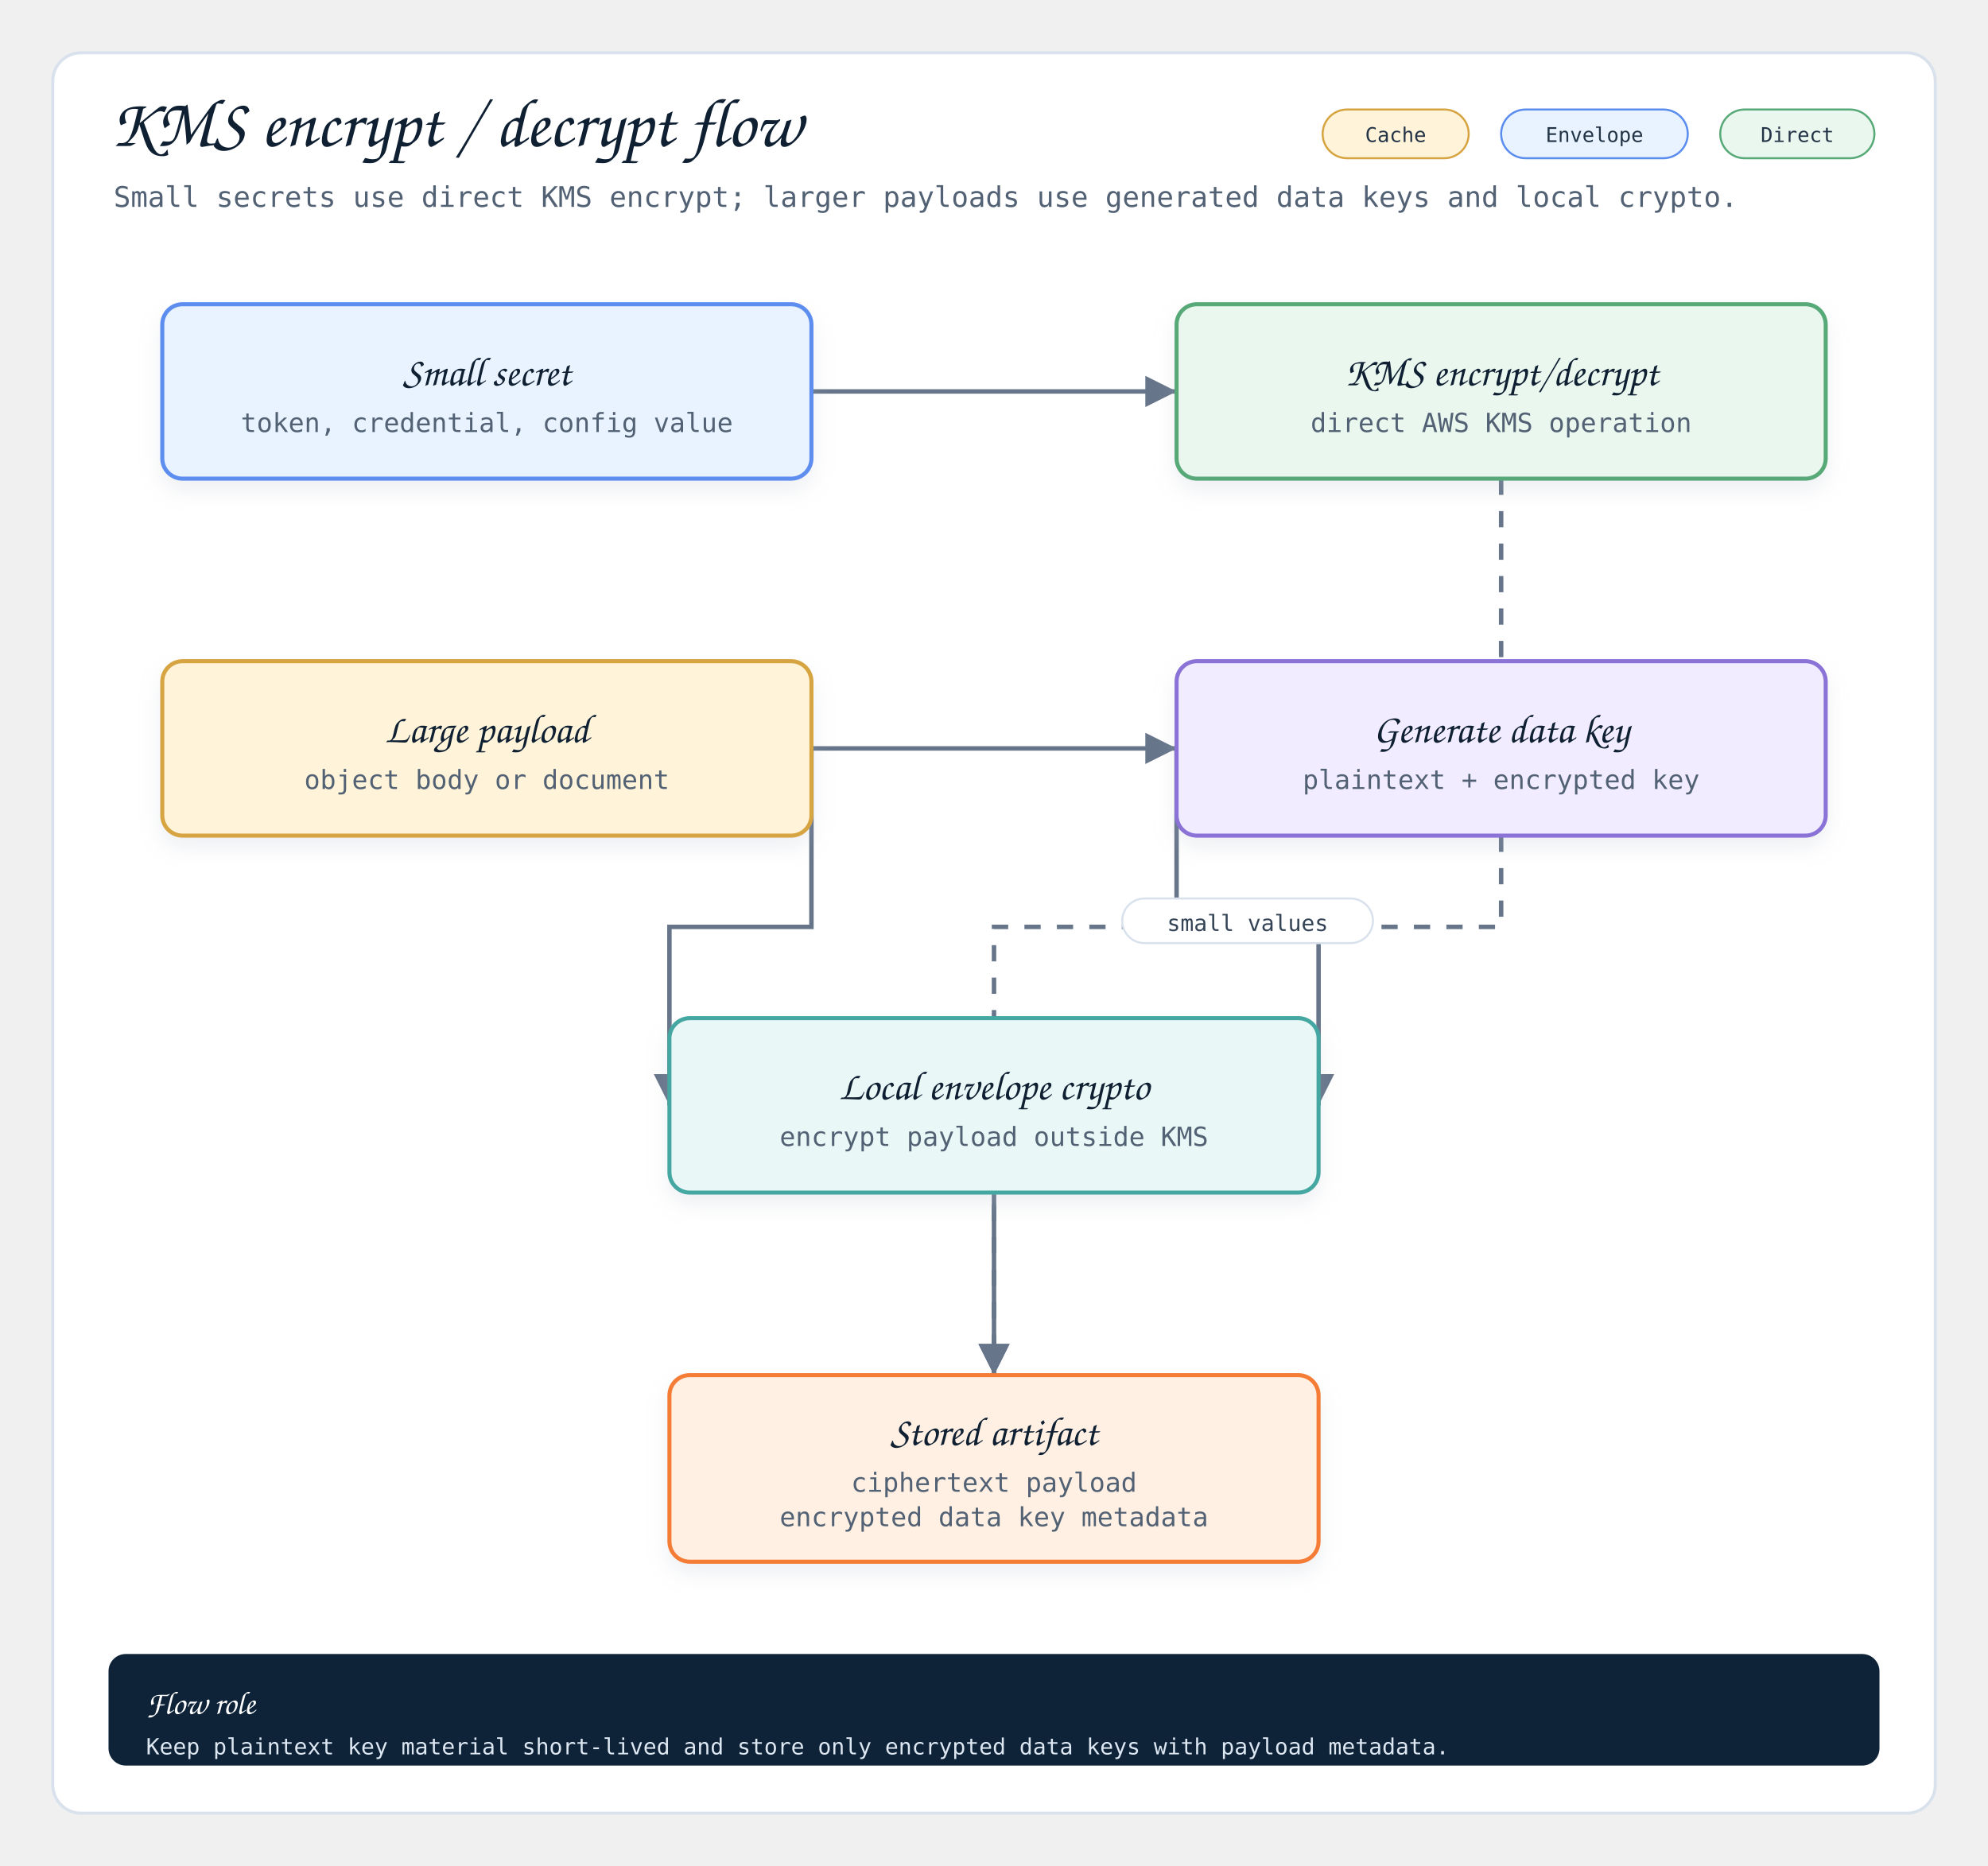
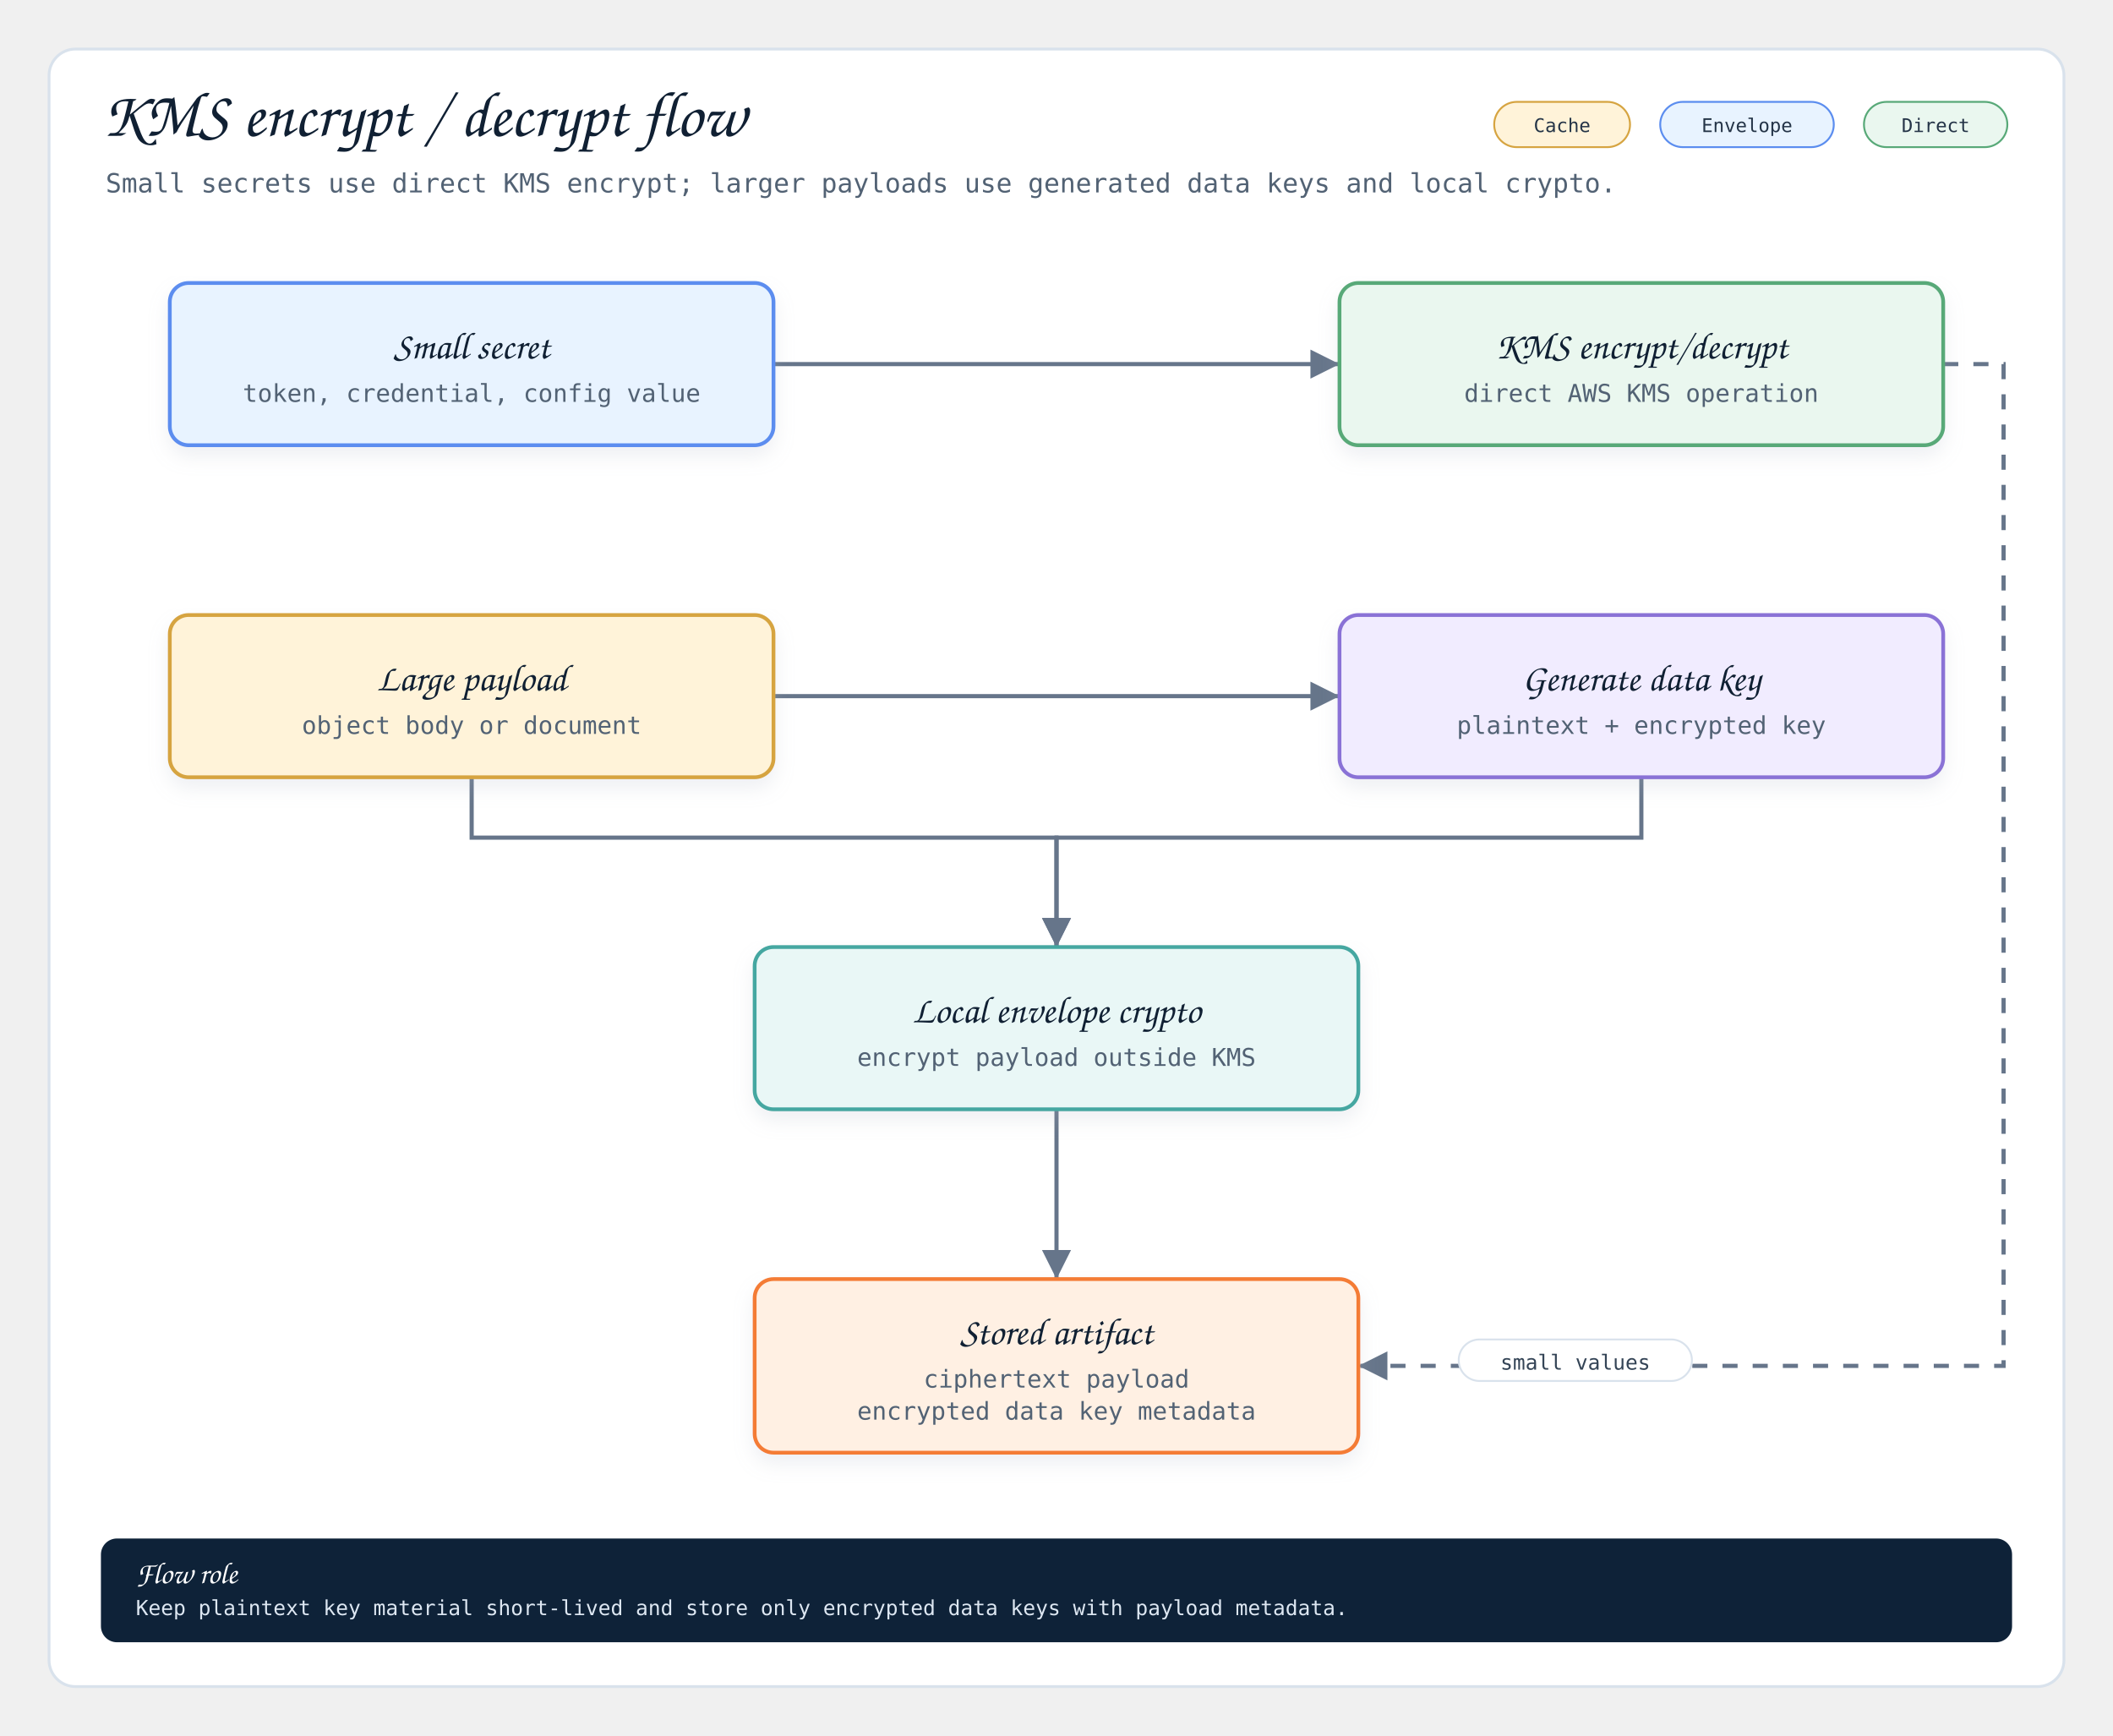
- <svg xmlns="http://www.w3.org/2000/svg" width="980" height="920" viewBox="0 0 980 920" role="img" aria-label="KMS encrypt / decrypt flow">
+ <svg xmlns="http://www.w3.org/2000/svg" width="1120" height="920" viewBox="0 0 1120 920" role="img" aria-label="KMS encrypt / decrypt flow">
  <defs>
    <marker id="arrow" markerWidth="9" markerHeight="9" refX="8" refY="4.5" orient="auto" markerUnits="strokeWidth">
      <path d="M1,1 L8,4.5 L1,8 Z" fill="#66758A" />
    </marker>
    <filter id="shadow" x="-10%" y="-10%" width="120%" height="130%">
      <feDropShadow dx="0" dy="5" stdDeviation="5" flood-color="#AAB7C6" flood-opacity="0.20" />
    </filter>
  </defs>
  <style>
  svg{background:#F5F7FA}
  .frame{fill:#FFFFFF;stroke:#D9E2EC;stroke-width:1.5}
  .title{font-family:"Architects Daughter","Comic Sans MS",cursive;font-size:34px;fill:#102033}
  .subtitle,.detail,.footer-detail{font-family:"Comic Mono","SFMono-Regular",Menlo,monospace;fill:#526274}
  .subtitle{font-size:14px}
  .card-title{font-family:"Architects Daughter","Comic Sans MS",cursive;font-size:20px;fill:#102033}
  .detail{font-size:13px}
  .chip{font-family:"Comic Mono","SFMono-Regular",Menlo,monospace;font-size:10px;fill:#243447}
  .card{stroke-width:2;filter:url(#shadow)}
  .edge{fill:none;stroke-width:2.2;marker-end:url(#arrow)}
  .edge-label{font-family:"Comic Mono","SFMono-Regular",Menlo,monospace;font-size:11px;fill:#344456}
  .label-bg{fill:#FFFFFF;stroke:#D9E2EC}
  .footer{fill:#0E2238;stroke:#0E2238}
  .footer-title{font-family:"Architects Daughter","Comic Sans MS",cursive;font-size:16px;fill:#FFFFFF}
  .footer-detail{font-size:11px;fill:#DDE7F2}
</style>
-   <rect x="26" y="26" width="928" height="868" rx="14" class="frame" />
+   <rect x="26" y="26" width="1068" height="868" rx="14" class="frame" />
  <text class="title" x="54" y="72">KMS encrypt / decrypt flow</text>
  <text class="subtitle" x="56" y="102">Small secrets use direct KMS encrypt; larger payloads use generated data keys and local crypto.</text>
  <g>
-     <rect x="848" y="54" width="76" height="24" rx="12" fill="#EAF7EF" stroke="#58A978" />
-     <text class="chip" x="886" y="70" text-anchor="middle">Direct</text>
+     <rect x="988" y="54" width="76" height="24" rx="12" fill="#EAF7EF" stroke="#58A978" />
+     <text class="chip" x="1026" y="70" text-anchor="middle">Direct</text>
  </g>
  <g>
-     <rect x="740" y="54" width="92" height="24" rx="12" fill="#E8F3FF" stroke="#5B8DEF" />
-     <text class="chip" x="786" y="70" text-anchor="middle">Envelope</text>
+     <rect x="880" y="54" width="92" height="24" rx="12" fill="#E8F3FF" stroke="#5B8DEF" />
+     <text class="chip" x="926" y="70" text-anchor="middle">Envelope</text>
  </g>
  <g>
-     <rect x="652" y="54" width="72" height="24" rx="12" fill="#FFF3D9" stroke="#D6A441" />
-     <text class="chip" x="688" y="70" text-anchor="middle">Cache</text>
+     <rect x="792" y="54" width="72" height="24" rx="12" fill="#FFF3D9" stroke="#D6A441" />
+     <text class="chip" x="828" y="70" text-anchor="middle">Cache</text>
  </g>
  <g>
    <g>
-       <path class="edge" d="M400 193 L490 193 L490 193 L580 193" stroke="#66758A" />
+       <path class="edge" d="M410 193 L442 193 L442 193 L710 193" stroke="#66758A" />
    </g>
    <g>
-       <path class="edge" d="M400 369 L490 369 L490 369 L580 369" stroke="#66758A" />
+       <path class="edge" d="M410 369 L442 369 L442 369 L710 369" stroke="#66758A" />
    </g>
    <g>
-       <path class="edge" d="M580 369 L580 457 L650 457 L650 545" stroke="#66758A" />
+       <path class="edge" d="M870 412 L870 444 L560 444 L560 502" stroke="#66758A" />
    </g>
    <g>
-       <path class="edge" d="M400 369 L400 457 L330 457 L330 545" stroke="#66758A" />
+       <path class="edge" d="M250 412 L250 444 L560 444 L560 502" stroke="#66758A" />
    </g>
    <g>
-       <path class="edge" d="M490 588 L490 633 L490 633 L490 678" stroke="#66758A" />
+       <path class="edge" d="M560 588 L560 620 L560 620 L560 678" stroke="#66758A" />
    </g>
    <g>
-       <path class="edge" d="M740 236 L740 457 L490 457 L490 678" stroke="#66758A" stroke-dasharray="8 8" />
-       <rect class="label-bg" x="553.2" y="443" width="123.6" height="22" rx="11" />
-       <text class="edge-label" x="615" y="459" text-anchor="middle">small values</text>
+       <path class="edge" d="M1030 193 L1062 193 L1062 724 L720 724" stroke="#66758A" stroke-dasharray="8 8" />
+       <rect class="label-bg" x="773.2" y="710" width="123.6" height="22" rx="11" />
+       <text class="edge-label" x="835" y="726" text-anchor="middle">small values</text>
    </g>
  </g>
  <g id="secret">
-     <rect class="card" x="80" y="150" width="320" height="86" rx="10" fill="#E8F3FF" stroke="#5B8DEF" />
-     <text class="card-title" x="240" y="190" text-anchor="middle">Small secret</text>
-     <text class="detail" x="240" y="213" text-anchor="middle">token, credential, config value</text>
+     <rect class="card" x="90" y="150" width="320" height="86" rx="10" fill="#E8F3FF" stroke="#5B8DEF" />
+     <text class="card-title" x="250" y="190" text-anchor="middle">Small secret</text>
+     <text class="detail" x="250" y="213" text-anchor="middle">token, credential, config value</text>
  </g>
  <g id="direct">
-     <rect class="card" x="580" y="150" width="320" height="86" rx="10" fill="#EAF7EF" stroke="#58A978" />
-     <text class="card-title" x="740" y="190" text-anchor="middle">KMS encrypt/decrypt</text>
-     <text class="detail" x="740" y="213" text-anchor="middle">direct AWS KMS operation</text>
+     <rect class="card" x="710" y="150" width="320" height="86" rx="10" fill="#EAF7EF" stroke="#58A978" />
+     <text class="card-title" x="870" y="190" text-anchor="middle">KMS encrypt/decrypt</text>
+     <text class="detail" x="870" y="213" text-anchor="middle">direct AWS KMS operation</text>
  </g>
  <g id="payload">
-     <rect class="card" x="80" y="326" width="320" height="86" rx="10" fill="#FFF3D9" stroke="#D6A441" />
-     <text class="card-title" x="240" y="366" text-anchor="middle">Large payload</text>
-     <text class="detail" x="240" y="389" text-anchor="middle">object body or document</text>
+     <rect class="card" x="90" y="326" width="320" height="86" rx="10" fill="#FFF3D9" stroke="#D6A441" />
+     <text class="card-title" x="250" y="366" text-anchor="middle">Large payload</text>
+     <text class="detail" x="250" y="389" text-anchor="middle">object body or document</text>
  </g>
  <g id="dataKey">
-     <rect class="card" x="580" y="326" width="320" height="86" rx="10" fill="#F1ECFF" stroke="#8A72D6" />
-     <text class="card-title" x="740" y="366" text-anchor="middle">Generate data key</text>
-     <text class="detail" x="740" y="389" text-anchor="middle">plaintext + encrypted key</text>
+     <rect class="card" x="710" y="326" width="320" height="86" rx="10" fill="#F1ECFF" stroke="#8A72D6" />
+     <text class="card-title" x="870" y="366" text-anchor="middle">Generate data key</text>
+     <text class="detail" x="870" y="389" text-anchor="middle">plaintext + encrypted key</text>
  </g>
  <g id="local">
-     <rect class="card" x="330" y="502" width="320" height="86" rx="10" fill="#E9F7F6" stroke="#45A7A1" />
-     <text class="card-title" x="490" y="542" text-anchor="middle">Local envelope crypto</text>
-     <text class="detail" x="490" y="565" text-anchor="middle">encrypt payload outside KMS</text>
+     <rect class="card" x="400" y="502" width="320" height="86" rx="10" fill="#E9F7F6" stroke="#45A7A1" />
+     <text class="card-title" x="560" y="542" text-anchor="middle">Local envelope crypto</text>
+     <text class="detail" x="560" y="565" text-anchor="middle">encrypt payload outside KMS</text>
  </g>
  <g id="store">
-     <rect class="card" x="330" y="678" width="320" height="92" rx="10" fill="#FFF0E3" stroke="#F47B36" />
-     <text class="card-title" x="490" y="712.5" text-anchor="middle">Stored artifact</text>
-     <text class="detail" x="490" y="735.5" text-anchor="middle">ciphertext payload</text>
-     <text class="detail" x="490" y="752.5" text-anchor="middle">encrypted data key metadata</text>
+     <rect class="card" x="400" y="678" width="320" height="92" rx="10" fill="#FFF0E3" stroke="#F47B36" />
+     <text class="card-title" x="560" y="712.5" text-anchor="middle">Stored artifact</text>
+     <text class="detail" x="560" y="735.5" text-anchor="middle">ciphertext payload</text>
+     <text class="detail" x="560" y="752.5" text-anchor="middle">encrypted data key metadata</text>
  </g>
-   <rect class="footer" x="54" y="816" width="872" height="54" rx="8" />
-   <text class="footer-title" x="72" y="845">Flow role</text>
-   <text class="footer-detail" x="72" y="865">Keep plaintext key material short-lived and store only encrypted data keys with payload metadata.</text>
+   <rect class="footer" x="54" y="816" width="1012" height="54" rx="8" />
+   <text class="footer-title" x="72" y="835" dominant-baseline="middle">Flow role</text>
+   <text class="footer-detail" x="72" y="853" dominant-baseline="middle">Keep plaintext key material short-lived and store only encrypted data keys with payload metadata.</text>
</svg>
